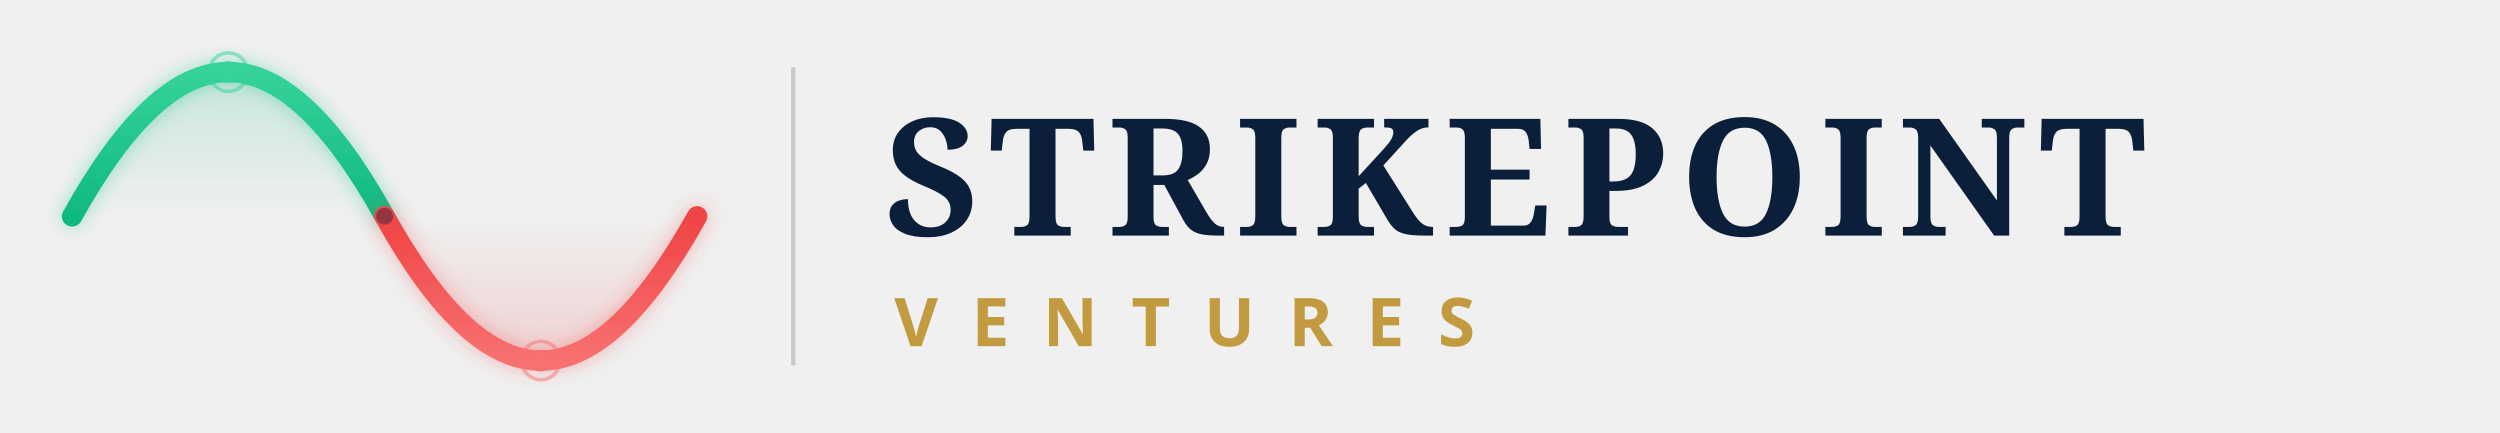
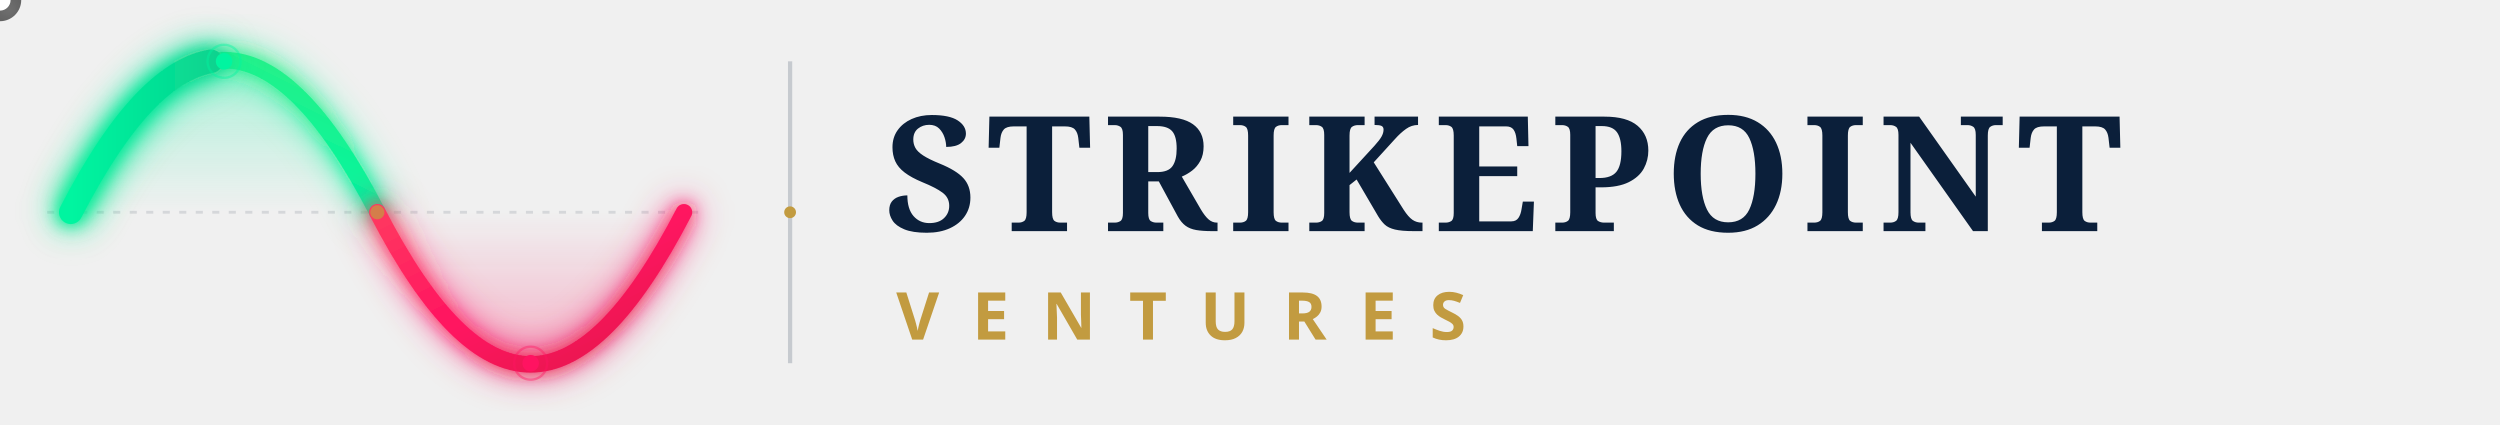
- <svg xmlns="http://www.w3.org/2000/svg" viewBox="0 0 1040 180" width="1040" height="180">
+ <svg xmlns="http://www.w3.org/2000/svg" viewBox="0 0 1060 180" width="1060" height="180">
  <defs>
-     <linearGradient id="crestGrad" x1="0%" y1="100%" x2="0%" y2="0%">
-       <stop offset="0%" stop-color="#10B981" />
-       <stop offset="100%" stop-color="#34D399" />
+     <linearGradient id="crestNeon" x1="0%" y1="100%" x2="100%" y2="0%">
+       <stop offset="0%" stop-color="#00D26A" />
+       <stop offset="50%" stop-color="#00F5A0" />
+       <stop offset="100%" stop-color="#38EF7D" />
    </linearGradient>
-     <linearGradient id="troughGrad" x1="0%" y1="0%" x2="0%" y2="100%">
-       <stop offset="0%" stop-color="#EF4444" />
-       <stop offset="100%" stop-color="#F87171" />
+     <linearGradient id="troughNeon" x1="0%" y1="0%" x2="100%" y2="100%">
+       <stop offset="0%" stop-color="#FF3860" />
+       <stop offset="50%" stop-color="#FF1361" />
+       <stop offset="100%" stop-color="#E11D48" />
    </linearGradient>
-     <filter id="greenGlow" x="-20%" y="-20%" width="140%" height="140%">
-       <feDropShadow dx="0" dy="0" stdDeviation="4" flood-color="#10B981" flood-opacity="0.35" />
+     <linearGradient id="liveWaveGrad" x1="0%" y1="0%" x2="100%" y2="0%">
+       <stop offset="0%" stop-color="#00F5A0" />
+       <stop offset="42%" stop-color="#10B981" />
+       <stop offset="50%" stop-color="#F59E0B" />
+       <stop offset="58%" stop-color="#EF4444" />
+       <stop offset="100%" stop-color="#FF1361" />
+     </linearGradient>
+     <filter id="neonGlow" x="-30%" y="-30%" width="160%" height="160%">
+       <feGaussianBlur stdDeviation="3.5" result="blur1" />
+       <feGaussianBlur stdDeviation="7" result="blur2" />
+       <feMerge>
+         <feMergeNode in="blur2" />
+         <feMergeNode in="blur1" />
+         <feMergeNode in="SourceGraphic" />
+       </feMerge>
    </filter>
-     <filter id="redGlow" x="-20%" y="-20%" width="140%" height="140%">
-       <feDropShadow dx="0" dy="0" stdDeviation="4" flood-color="#EF4444" flood-opacity="0.35" />
+     <filter id="particleGlow" x="-50%" y="-50%" width="200%" height="200%">
+       <feGaussianBlur stdDeviation="4" result="pBlur" />
+       <feMerge>
+         <feMergeNode in="pBlur" />
+         <feMergeNode in="SourceGraphic" />
+       </feMerge>
    </filter>
-     <linearGradient id="crestArea" x1="0%" y1="0%" x2="0%" y2="100%">
-       <stop offset="0%" stop-color="#10B981" stop-opacity="0.18" />
-       <stop offset="100%" stop-color="#10B981" stop-opacity="0.0" />
+     <linearGradient id="crestAura" x1="0%" y1="0%" x2="0%" y2="100%">
+       <stop offset="0%" stop-color="#00F5A0" stop-opacity="0.28" />
+       <stop offset="100%" stop-color="#00F5A0" stop-opacity="0.0" />
    </linearGradient>
-     <linearGradient id="troughArea" x1="0%" y1="0%" x2="0%" y2="100%">
-       <stop offset="0%" stop-color="#EF4444" stop-opacity="0.0" />
-       <stop offset="100%" stop-color="#EF4444" stop-opacity="0.18" />
+     <linearGradient id="troughAura" x1="0%" y1="0%" x2="0%" y2="100%">
+       <stop offset="0%" stop-color="#FF1361" stop-opacity="0.0" />
+       <stop offset="100%" stop-color="#FF1361" stop-opacity="0.28" />
    </linearGradient>
  </defs>
+   <style>
+     @keyframes pulseAura {
+       0%, 100% { opacity: 0.55; }
+       50% { opacity: 0.95; }
+     }
+     @keyframes liveTrail {
+       0% {
+         stroke-dashoffset: 400;
+         opacity: 0.3;
+       }
+       15% {
+         opacity: 1;
+       }
+       85% {
+         opacity: 1;
+       }
+       100% {
+         stroke-dashoffset: -80;
+         opacity: 0.2;
+       }
+     }
+     @keyframes liveDotGlow {
+       0%, 100% { transform: scale(1); filter: drop-shadow(0 0 6px #00F5A0); }
+       50% { transform: scale(1.25); filter: drop-shadow(0 0 12px #FF1361); }
+     }
+     .aura-bg {
+       animation: pulseAura 3s ease-in-out infinite;
+     }
+     .sweep-trail {
+       stroke-dasharray: 90 320;
+       animation: liveTrail 2.6s cubic-bezier(0.4, 0, 0.2, 1) infinite;
+     }
+   </style>
  <g id="sine-wave-mark">
-     <path d="M 30 90 C 74.5 10, 115.5 10, 160 90 Z" fill="url(#crestArea)" />
-     <path d="M 160 90 C 204.5 170, 245.5 170, 290 90 Z" fill="url(#troughArea)" />
-     <path d="M 30 90 C 74.5 10, 115.5 10, 160 90" fill="none" stroke="url(#crestGrad)" stroke-width="8.5" stroke-linecap="round" filter="url(#greenGlow)" />
-     <path d="M 160 90 C 204.5 170, 245.5 170, 290 90" fill="none" stroke="url(#troughGrad)" stroke-width="8.5" stroke-linecap="round" filter="url(#redGlow)" />
-     <circle cx="95" cy="30" r="4.5" fill="#34D399" />
-     <circle cx="95" cy="30" r="8" fill="none" stroke="#34D399" stroke-width="1.5" opacity="0.5" />
-     <circle cx="225" cy="150" r="4.5" fill="#F87171" />
-     <circle cx="225" cy="150" r="8" fill="none" stroke="#F87171" stroke-width="1.5" opacity="0.5" />
-     <circle cx="160" cy="90" r="3.5" fill="#0B1F3A" opacity="0.4" />
+     <path class="aura-bg" d="M 30 90 C 74.5 4, 115.5 4, 160 90 Z" fill="url(#crestAura)" />
+     <path class="aura-bg" d="M 160 90 C 204.5 176, 245.5 176, 290 90 Z" fill="url(#troughAura)" />
+     <line x1="20" y1="90" x2="300" y2="90" stroke="rgba(11,31,58,0.12)" stroke-width="1.2" stroke-dasharray="3 4" />
+     <path d="M 30 90 C 74.5 4, 115.5 4, 160 90" fill="none" stroke="url(#crestNeon)" stroke-width="7" stroke-linecap="round" filter="url(#neonGlow)" />
+     <path d="M 160 90 C 204.5 176, 245.5 176, 290 90" fill="none" stroke="url(#troughNeon)" stroke-width="7" stroke-linecap="round" filter="url(#neonGlow)" />
+     <path class="sweep-trail" d="M 30 90 C 74.5 4, 115.5 4, 160 90 C 204.5 176, 245.5 176, 290 90" fill="none" stroke="url(#liveWaveGrad)" stroke-width="10" stroke-linecap="round" filter="url(#neonGlow)" />
+     <g>
+       <circle r="9" opacity="0.6">
+         <animateMotion path="M 30 90 C 74.5 4, 115.5 4, 160 90 C 204.5 176, 245.5 176, 290 90" dur="2.6s" repeatCount="indefinite" keyPoints="0;1" keyTimes="0;1" calcMode="spline" keySplines="0.4 0 0.2 1" />
+         <animate attributeName="fill" values="#00F5A0;#00F5A0;#10B981;#F59E0B;#EF4444;#FF1361;#FF1361" keyTimes="0;0.25;0.45;0.52;0.7;0.9;1" dur="2.6s" repeatCount="indefinite" />
+         <animate attributeName="r" values="7;11;7" dur="1.3s" repeatCount="indefinite" />
+       </circle>
+       <circle r="4.5" fill="#FFFFFF" filter="url(#particleGlow)">
+         <animateMotion path="M 30 90 C 74.5 4, 115.5 4, 160 90 C 204.5 176, 245.5 176, 290 90" dur="2.6s" repeatCount="indefinite" keyPoints="0;1" keyTimes="0;1" calcMode="spline" keySplines="0.4 0 0.2 1" />
+       </circle>
+     </g>
+     <circle cx="95" cy="26" r="3.5" fill="#00F5A0" />
+     <circle cx="95" cy="26" r="7" fill="none" stroke="#00F5A0" stroke-width="1" opacity="0.4" />
+     <circle cx="225" cy="154" r="3.5" fill="#FF1361" />
+     <circle cx="225" cy="154" r="7" fill="none" stroke="#FF1361" stroke-width="1" opacity="0.4" />
+     <circle cx="160" cy="90" r="3" fill="#C29B40" opacity="0.7" />
  </g>
-   <line x1="330" y1="28" x2="330" y2="152" stroke="rgba(11,31,58,0.18)" stroke-width="1.8" />
+   <line x1="335" y1="26" x2="335" y2="154" stroke="rgba(11,31,58,0.18)" stroke-width="1.8" />
+   <circle cx="335" cy="90" r="2.5" fill="#C29B40" />
  <g id="brand-text">
-     <text x="368" y="98" font-family="'Fraunces', 'Hanken Grotesk', Georgia, serif" font-weight="700" font-size="68" letter-spacing="5" fill="#0B1F3A">STRIKEPOINT</text>
-     <text x="372" y="144" font-family="'Hanken Grotesk', system-ui, sans-serif" font-weight="600" font-size="28" letter-spacing="14" fill="#C29B40">VENTURES</text>
+     <text x="375" y="98" font-family="'Fraunces', Georgia, serif" font-weight="700" font-size="68" letter-spacing="5" fill="#0B1F3A">STRIKEPOINT</text>
+     <text x="380" y="144" font-family="'Hanken Grotesk', system-ui, sans-serif" font-weight="600" font-size="28" letter-spacing="14" fill="#C29B40">VENTURES</text>
  </g>
</svg>
